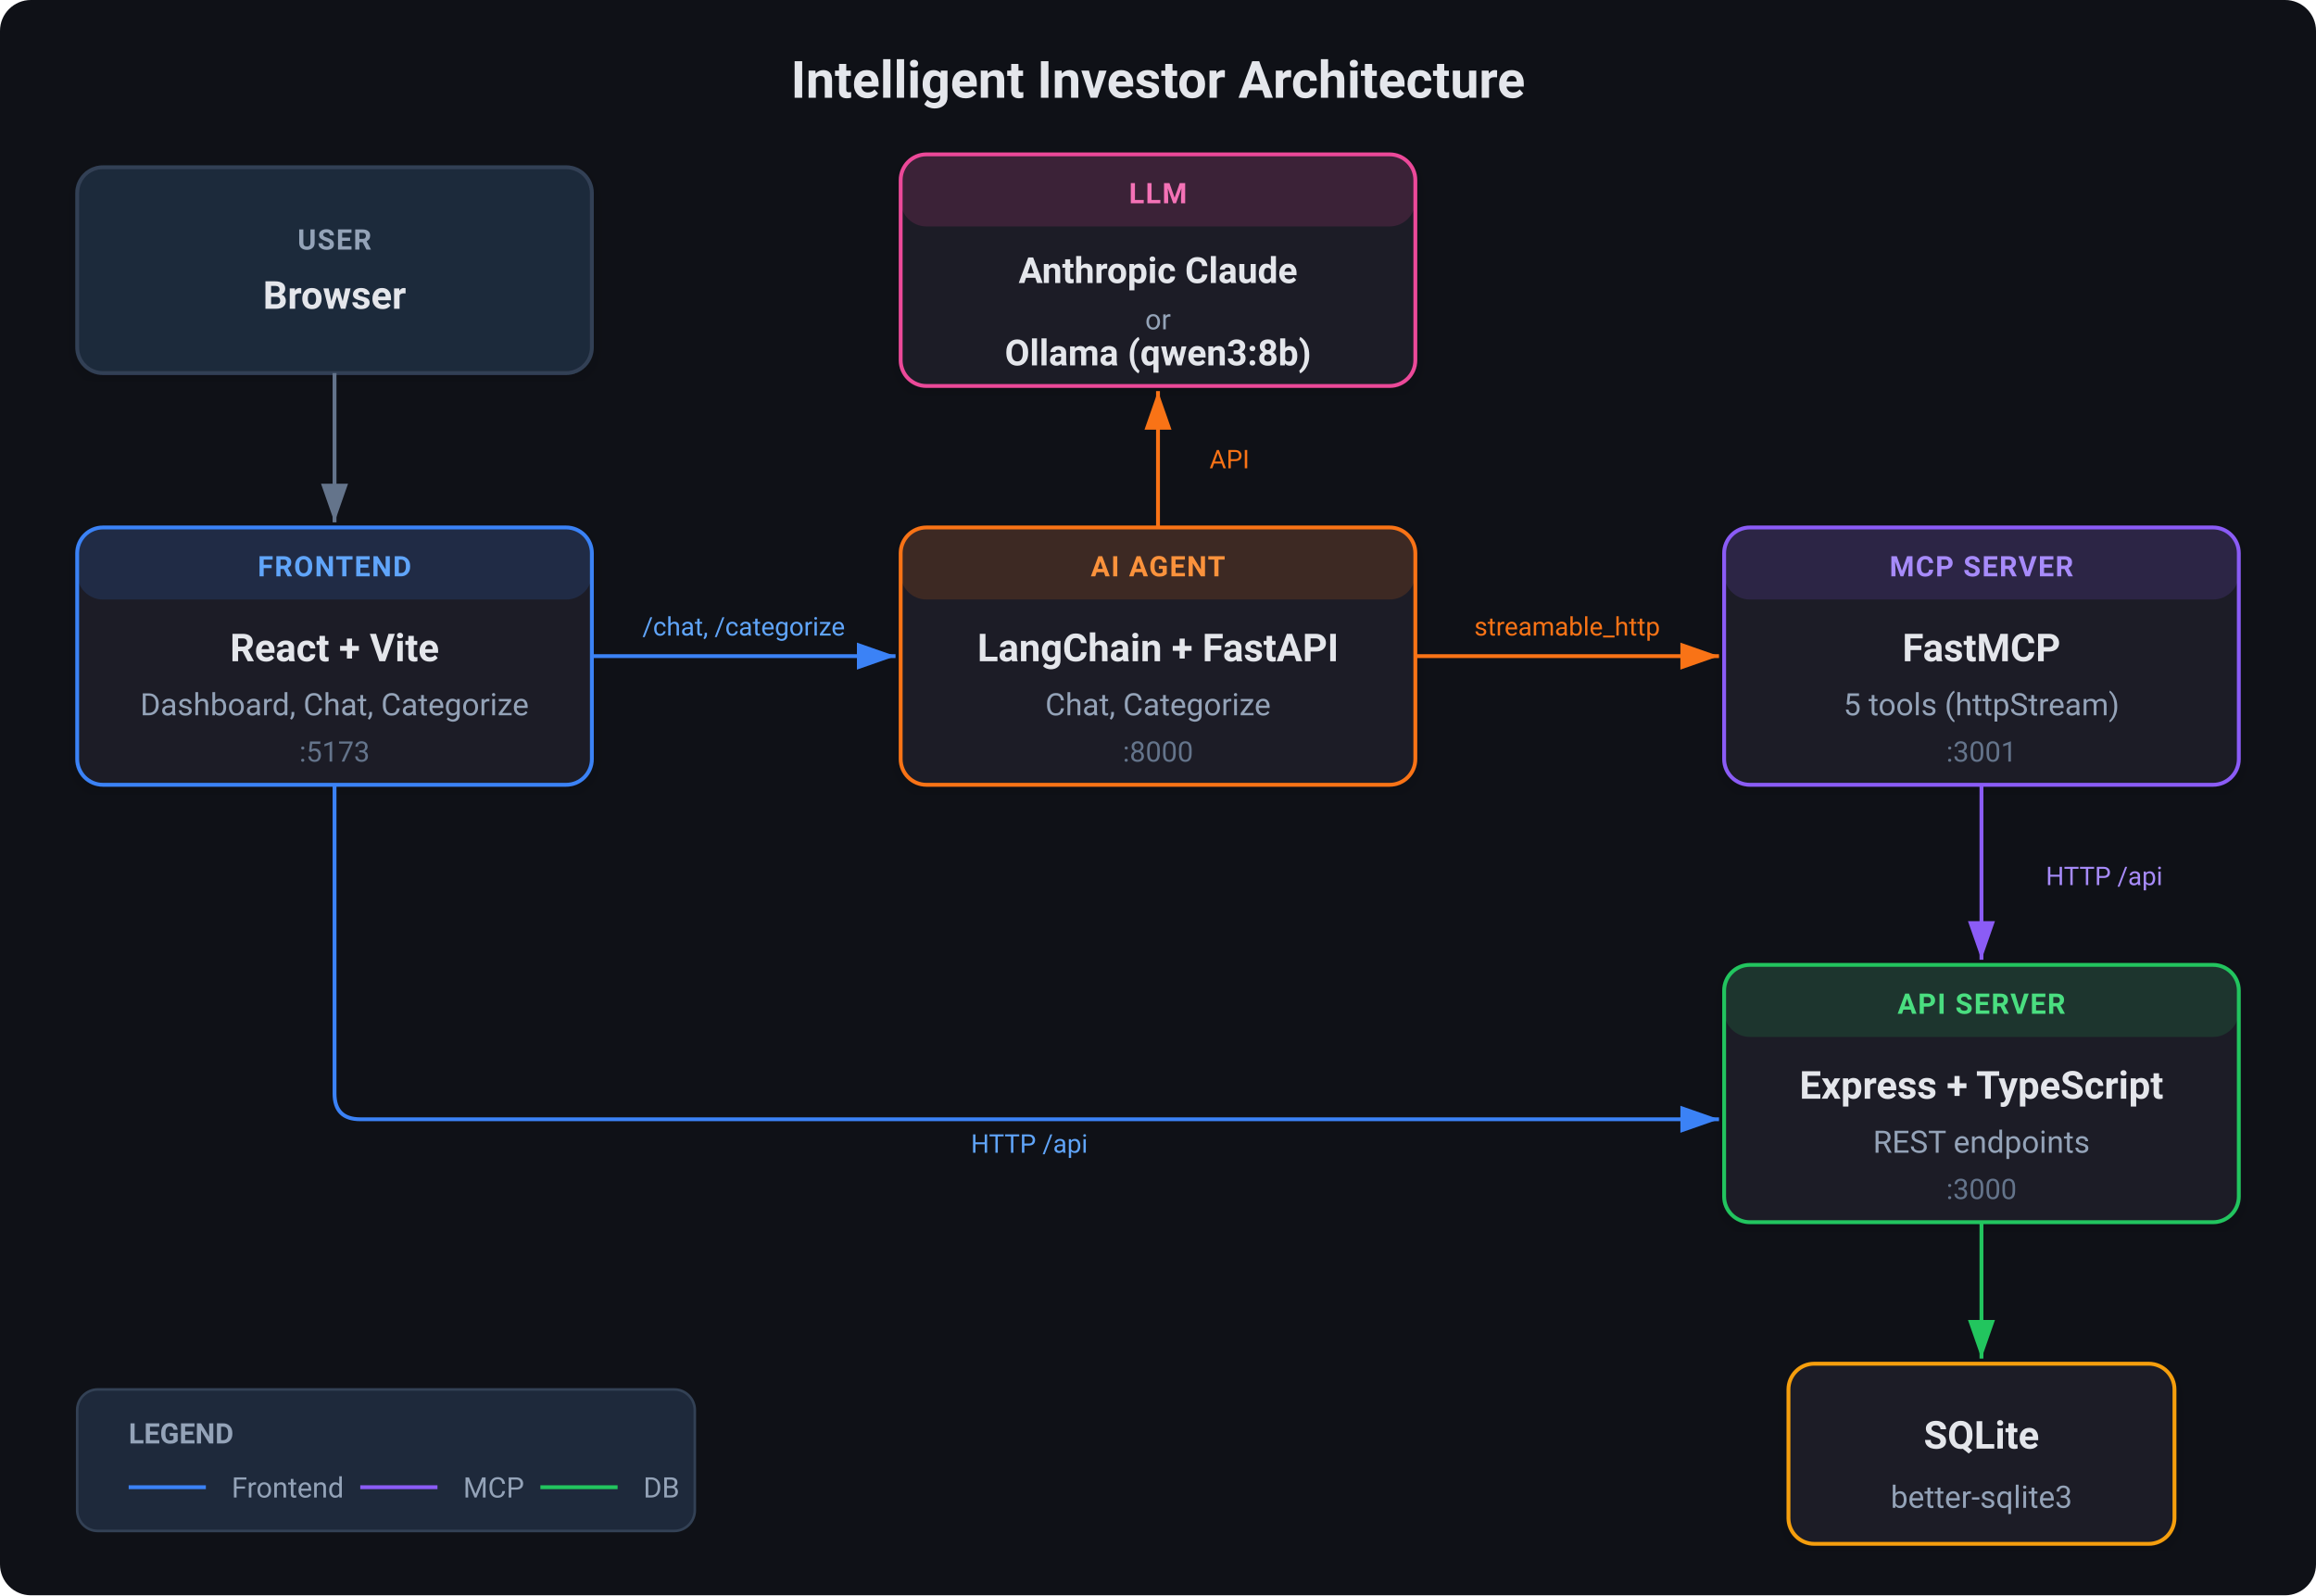
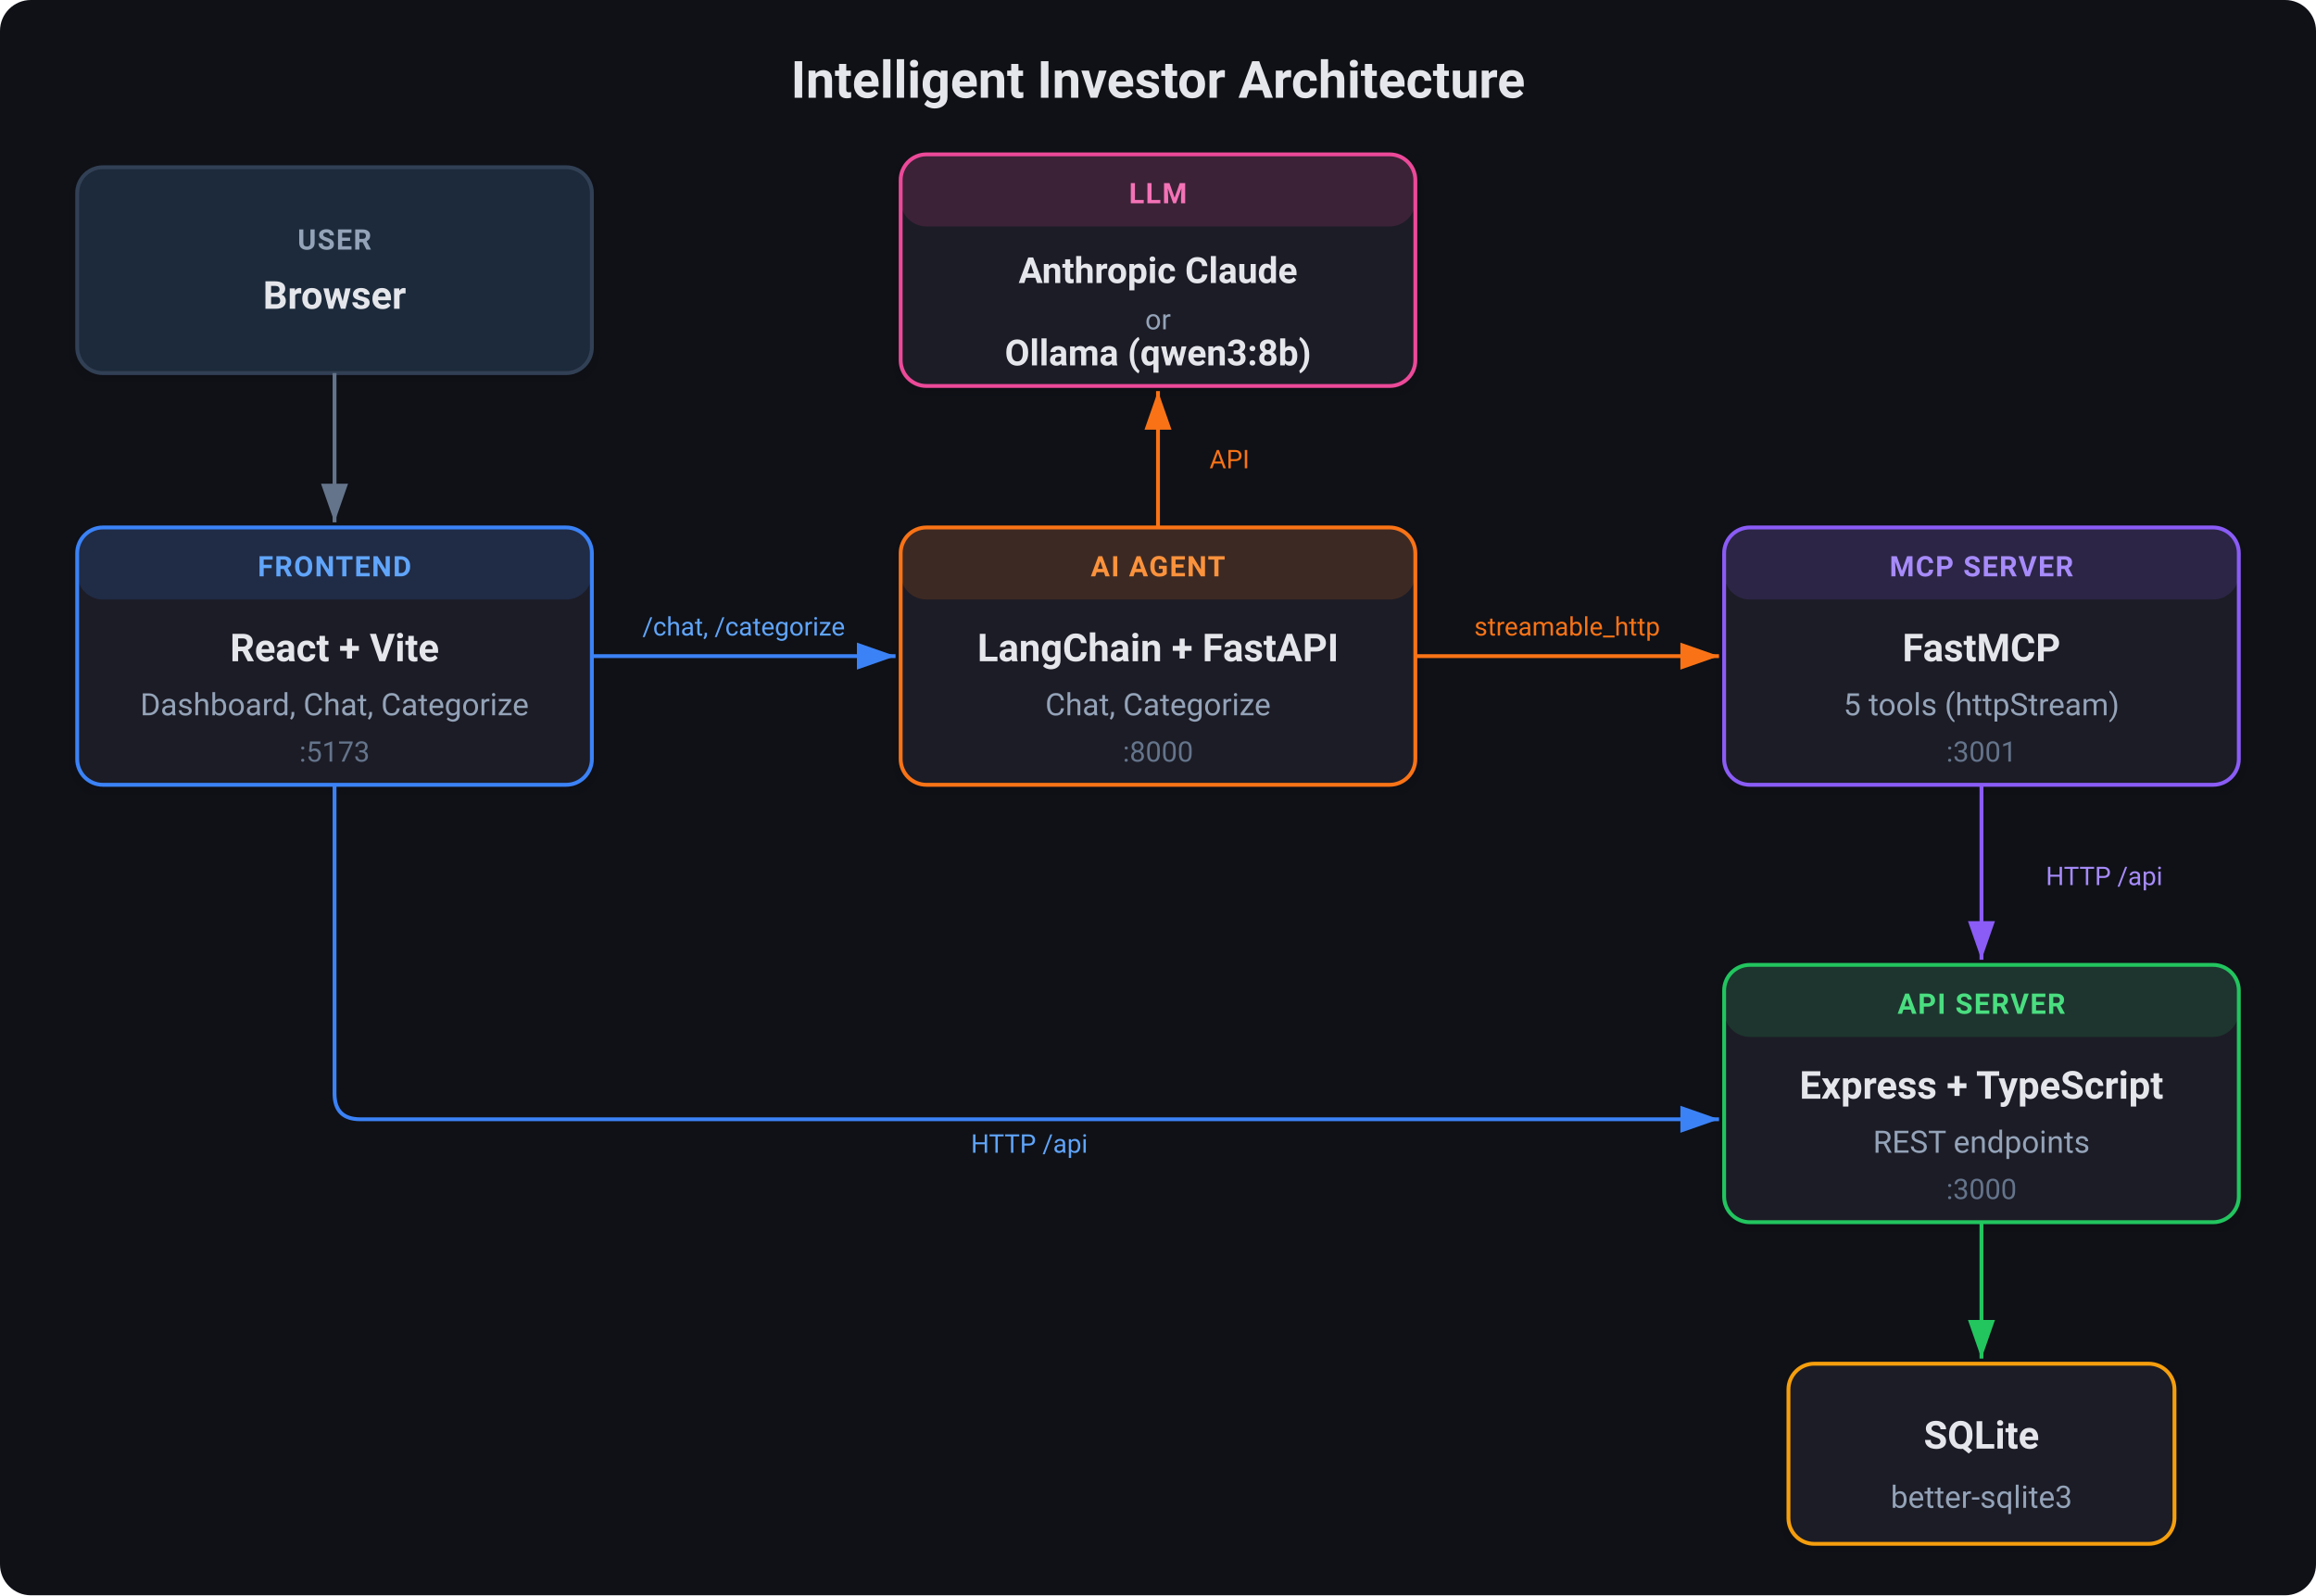
<svg xmlns="http://www.w3.org/2000/svg" viewBox="0 0 900 620" font-family="-apple-system, BlinkMacSystemFont, 'Segoe UI', Roboto, sans-serif">
  <defs>
    <filter id="shadow" x="-4%" y="-4%" width="108%" height="108%">
      <feDropShadow dx="0" dy="2" stdDeviation="3" flood-opacity="0.15" />
    </filter>
    <marker id="arrow" viewBox="0 0 10 7" refX="10" refY="3.5" markerWidth="10" markerHeight="7" orient="auto-start-reverse">
      <polygon points="0 0, 10 3.5, 0 7" fill="#64748b" />
    </marker>
    <marker id="arrow-blue" viewBox="0 0 10 7" refX="10" refY="3.5" markerWidth="10" markerHeight="7" orient="auto-start-reverse">
      <polygon points="0 0, 10 3.5, 0 7" fill="#3b82f6" />
    </marker>
    <marker id="arrow-green" viewBox="0 0 10 7" refX="10" refY="3.5" markerWidth="10" markerHeight="7" orient="auto-start-reverse">
      <polygon points="0 0, 10 3.5, 0 7" fill="#22c55e" />
    </marker>
    <marker id="arrow-purple" viewBox="0 0 10 7" refX="10" refY="3.5" markerWidth="10" markerHeight="7" orient="auto-start-reverse">
      <polygon points="0 0, 10 3.5, 0 7" fill="#8b5cf6" />
    </marker>
    <marker id="arrow-orange" viewBox="0 0 10 7" refX="10" refY="3.5" markerWidth="10" markerHeight="7" orient="auto-start-reverse">
      <polygon points="0 0, 10 3.5, 0 7" fill="#f97316" />
    </marker>
  </defs>
  <rect width="900" height="620" rx="12" fill="#0f1117" />
  <text x="450" y="38" text-anchor="middle" fill="#e4e6eb" font-size="20" font-weight="700">Intelligent Investor Architecture</text>
  <rect x="30" y="65" width="200" height="80" rx="10" fill="#1e293b" stroke="#334155" stroke-width="1.5" filter="url(#shadow)" />
  <text x="130" y="97" text-anchor="middle" fill="#94a3b8" font-size="11" font-weight="600" letter-spacing="0.5">USER</text>
  <text x="130" y="120" text-anchor="middle" fill="#e4e6eb" font-size="15" font-weight="600">Browser</text>
  <rect x="350" y="60" width="200" height="90" rx="10" fill="#1a1d27" stroke="#ec4899" stroke-width="1.5" filter="url(#shadow)" />
  <rect x="350" y="60" width="200" height="28" rx="10" fill="#ec4899" fill-opacity="0.15" />
  <text x="450" y="79" text-anchor="middle" fill="#f472b6" font-size="11" font-weight="600" letter-spacing="0.5">LLM</text>
  <text x="450" y="110" text-anchor="middle" fill="#e4e6eb" font-size="14" font-weight="600">Anthropic Claude</text>
  <text x="450" y="128" text-anchor="middle" fill="#94a3b8" font-size="11">or</text>
  <text x="450" y="142" text-anchor="middle" fill="#e4e6eb" font-size="14" font-weight="600">Ollama (qwen3:8b)</text>
  <rect x="30" y="205" width="200" height="100" rx="10" fill="#1a1d27" stroke="#3b82f6" stroke-width="1.5" filter="url(#shadow)" />
  <rect x="30" y="205" width="200" height="28" rx="10" fill="#3b82f6" fill-opacity="0.15" />
  <text x="130" y="224" text-anchor="middle" fill="#60a5fa" font-size="11" font-weight="600" letter-spacing="0.5">FRONTEND</text>
  <text x="130" y="257" text-anchor="middle" fill="#e4e6eb" font-size="15" font-weight="600">React + Vite</text>
  <text x="130" y="278" text-anchor="middle" fill="#94a3b8" font-size="12">Dashboard, Chat, Categorize</text>
  <text x="130" y="296" text-anchor="middle" fill="#64748b" font-size="11">:5173</text>
  <rect x="350" y="205" width="200" height="100" rx="10" fill="#1a1d27" stroke="#f97316" stroke-width="1.5" filter="url(#shadow)" />
  <rect x="350" y="205" width="200" height="28" rx="10" fill="#f97316" fill-opacity="0.15" />
  <text x="450" y="224" text-anchor="middle" fill="#fb923c" font-size="11" font-weight="600" letter-spacing="0.5">AI AGENT</text>
  <text x="450" y="257" text-anchor="middle" fill="#e4e6eb" font-size="15" font-weight="600">LangChain + FastAPI</text>
  <text x="450" y="278" text-anchor="middle" fill="#94a3b8" font-size="12">Chat, Categorize</text>
  <text x="450" y="296" text-anchor="middle" fill="#64748b" font-size="11">:8000</text>
  <rect x="670" y="205" width="200" height="100" rx="10" fill="#1a1d27" stroke="#8b5cf6" stroke-width="1.5" filter="url(#shadow)" />
  <rect x="670" y="205" width="200" height="28" rx="10" fill="#8b5cf6" fill-opacity="0.15" />
  <text x="770" y="224" text-anchor="middle" fill="#a78bfa" font-size="11" font-weight="600" letter-spacing="0.5">MCP SERVER</text>
  <text x="770" y="257" text-anchor="middle" fill="#e4e6eb" font-size="15" font-weight="600">FastMCP</text>
  <text x="770" y="278" text-anchor="middle" fill="#94a3b8" font-size="12">5 tools (httpStream)</text>
  <text x="770" y="296" text-anchor="middle" fill="#64748b" font-size="11">:3001</text>
  <rect x="670" y="375" width="200" height="100" rx="10" fill="#1a1d27" stroke="#22c55e" stroke-width="1.5" filter="url(#shadow)" />
  <rect x="670" y="375" width="200" height="28" rx="10" fill="#22c55e" fill-opacity="0.15" />
  <text x="770" y="394" text-anchor="middle" fill="#4ade80" font-size="11" font-weight="600" letter-spacing="0.5">API SERVER</text>
  <text x="770" y="427" text-anchor="middle" fill="#e4e6eb" font-size="15" font-weight="600">Express + TypeScript</text>
  <text x="770" y="448" text-anchor="middle" fill="#94a3b8" font-size="12">REST endpoints</text>
  <text x="770" y="466" text-anchor="middle" fill="#64748b" font-size="11">:3000</text>
  <rect x="695" y="530" width="150" height="70" rx="10" fill="#1a1d27" stroke="#f59e0b" stroke-width="1.5" filter="url(#shadow)" />
  <text x="770" y="563" text-anchor="middle" fill="#e4e6eb" font-size="15" font-weight="600">SQLite</text>
  <text x="770" y="586" text-anchor="middle" fill="#94a3b8" font-size="12">better-sqlite3</text>
  <line x1="130" y1="145" x2="130" y2="203" stroke="#64748b" stroke-width="1.5" marker-end="url(#arrow)" />
  <line x1="230" y1="255" x2="348" y2="255" stroke="#3b82f6" stroke-width="1.5" marker-end="url(#arrow-blue)" />
  <text x="289" y="247" text-anchor="middle" fill="#60a5fa" font-size="10">/chat, /categorize</text>
  <path d="M 130 305 L 130 425 Q 130 435 140 435 L 668 435" stroke="#3b82f6" stroke-width="1.5" fill="none" marker-end="url(#arrow-blue)" />
  <text x="400" y="448" text-anchor="middle" fill="#60a5fa" font-size="10">HTTP /api</text>
  <line x1="450" y1="205" x2="450" y2="152" stroke="#f97316" stroke-width="1.5" marker-end="url(#arrow-orange)" />
  <text x="470" y="182" fill="#f97316" font-size="10">API</text>
  <line x1="550" y1="255" x2="668" y2="255" stroke="#f97316" stroke-width="1.5" marker-end="url(#arrow-orange)" />
  <text x="609" y="247" text-anchor="middle" fill="#f97316" font-size="10">streamable_http</text>
  <line x1="770" y1="305" x2="770" y2="373" stroke="#8b5cf6" stroke-width="1.5" marker-end="url(#arrow-purple)" />
  <text x="795" y="344" fill="#a78bfa" font-size="10">HTTP /api</text>
  <line x1="770" y1="475" x2="770" y2="528" stroke="#22c55e" stroke-width="1.5" marker-end="url(#arrow-green)" />
-   <rect x="30" y="540" width="240" height="55" rx="8" fill="#1e293b" stroke="#334155" stroke-width="1" />
-   <text x="50" y="561" fill="#94a3b8" font-size="11" font-weight="600">LEGEND</text>
-   <line x1="50" y1="578" x2="80" y2="578" stroke="#3b82f6" stroke-width="1.5" />
-   <text x="90" y="582" fill="#94a3b8" font-size="11">Frontend</text>
-   <line x1="140" y1="578" x2="170" y2="578" stroke="#8b5cf6" stroke-width="1.5" />
-   <text x="180" y="582" fill="#94a3b8" font-size="11">MCP</text>
-   <line x1="210" y1="578" x2="240" y2="578" stroke="#22c55e" stroke-width="1.5" />
-   <text x="250" y="582" fill="#94a3b8" font-size="11">DB</text>
</svg>
